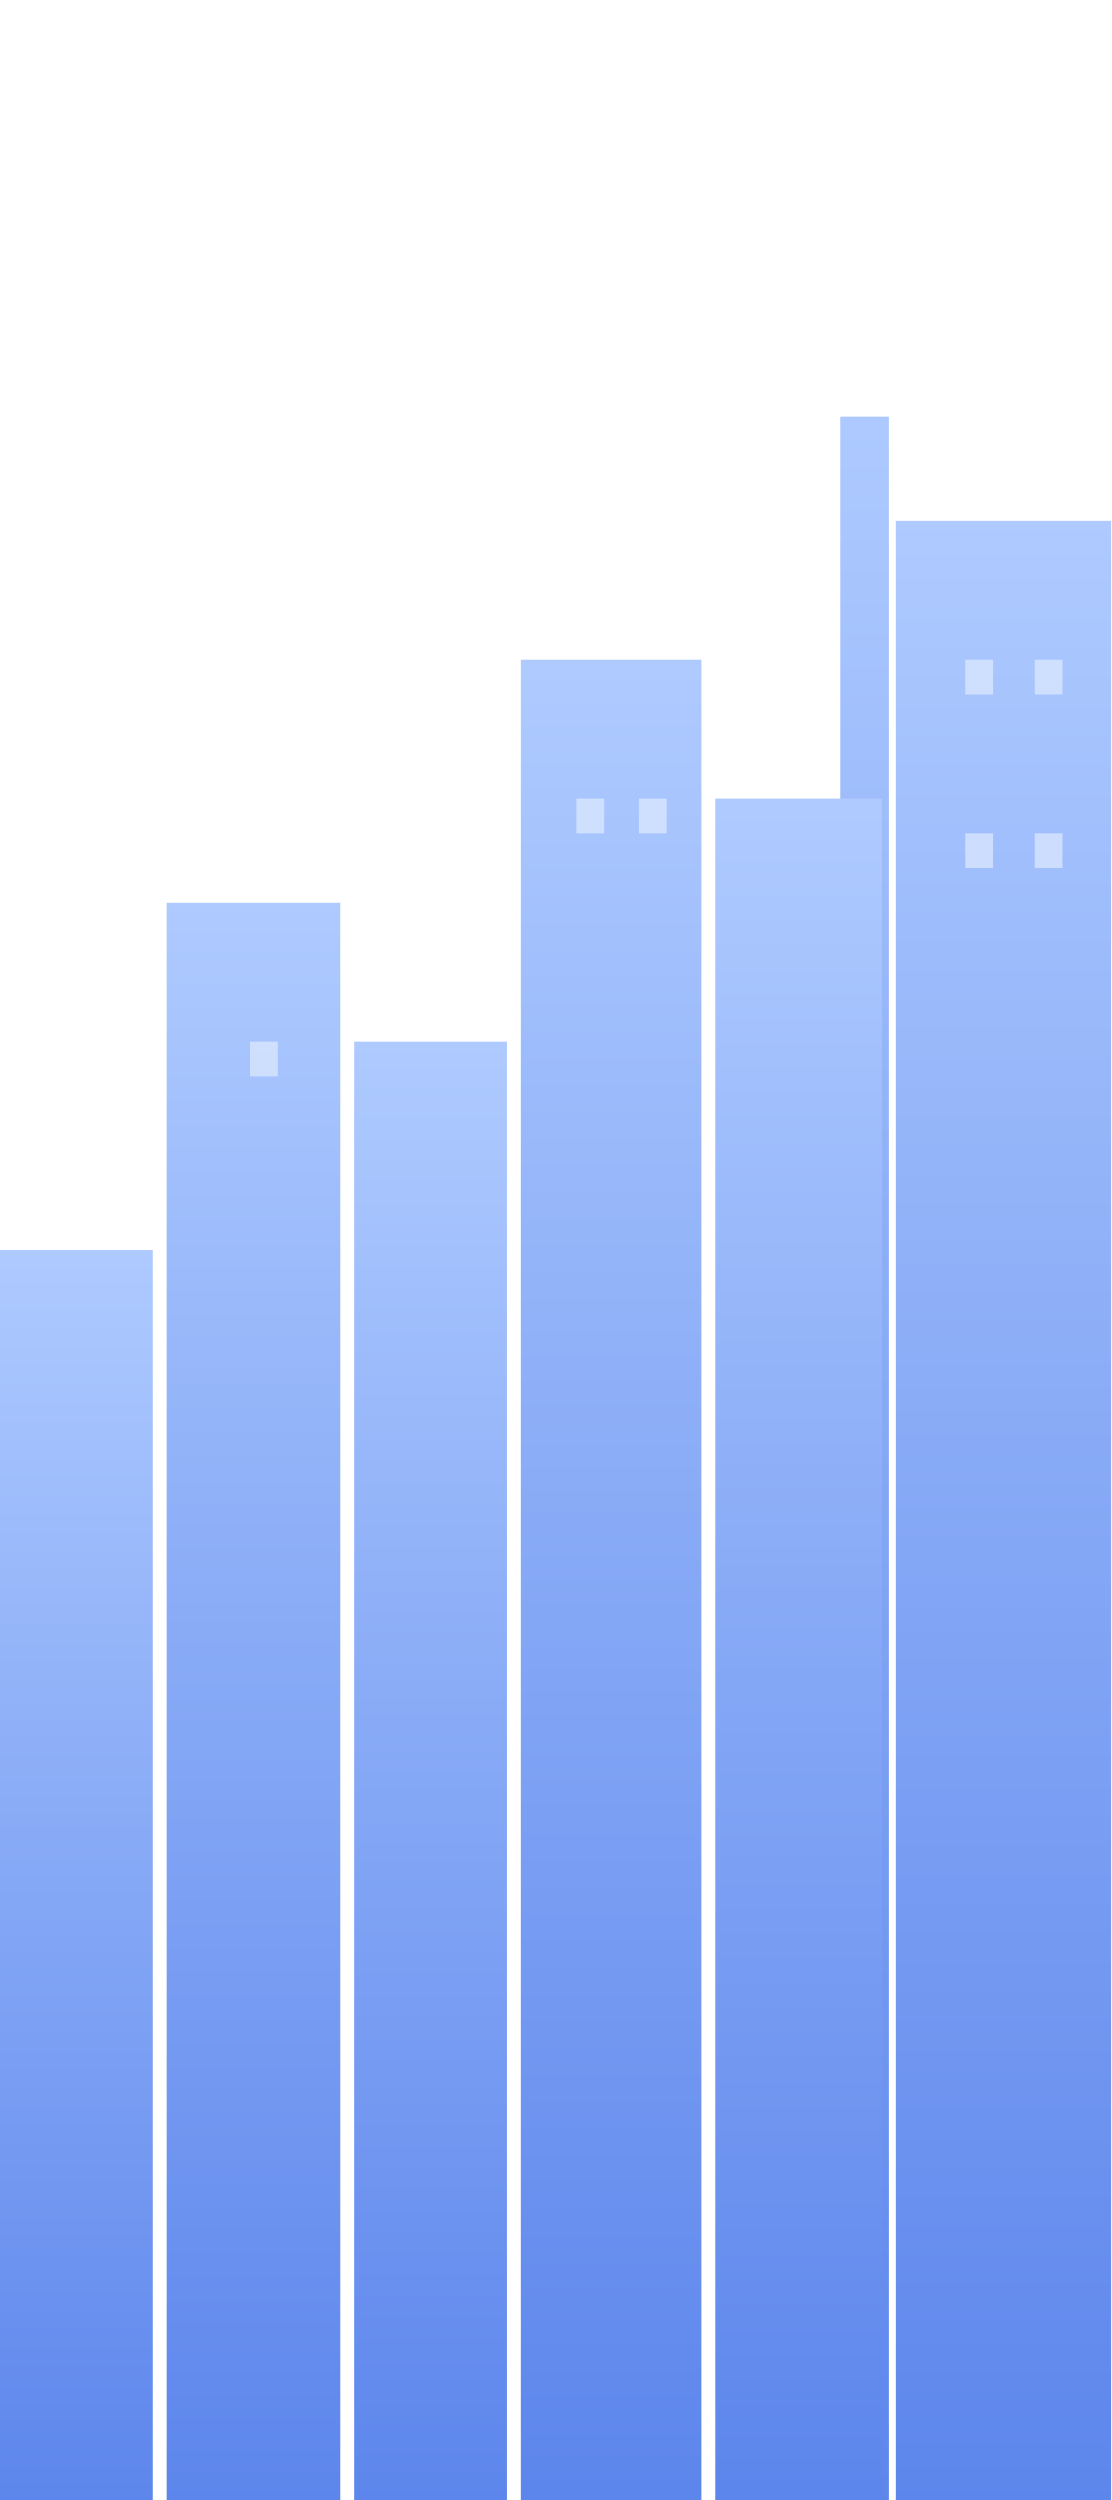
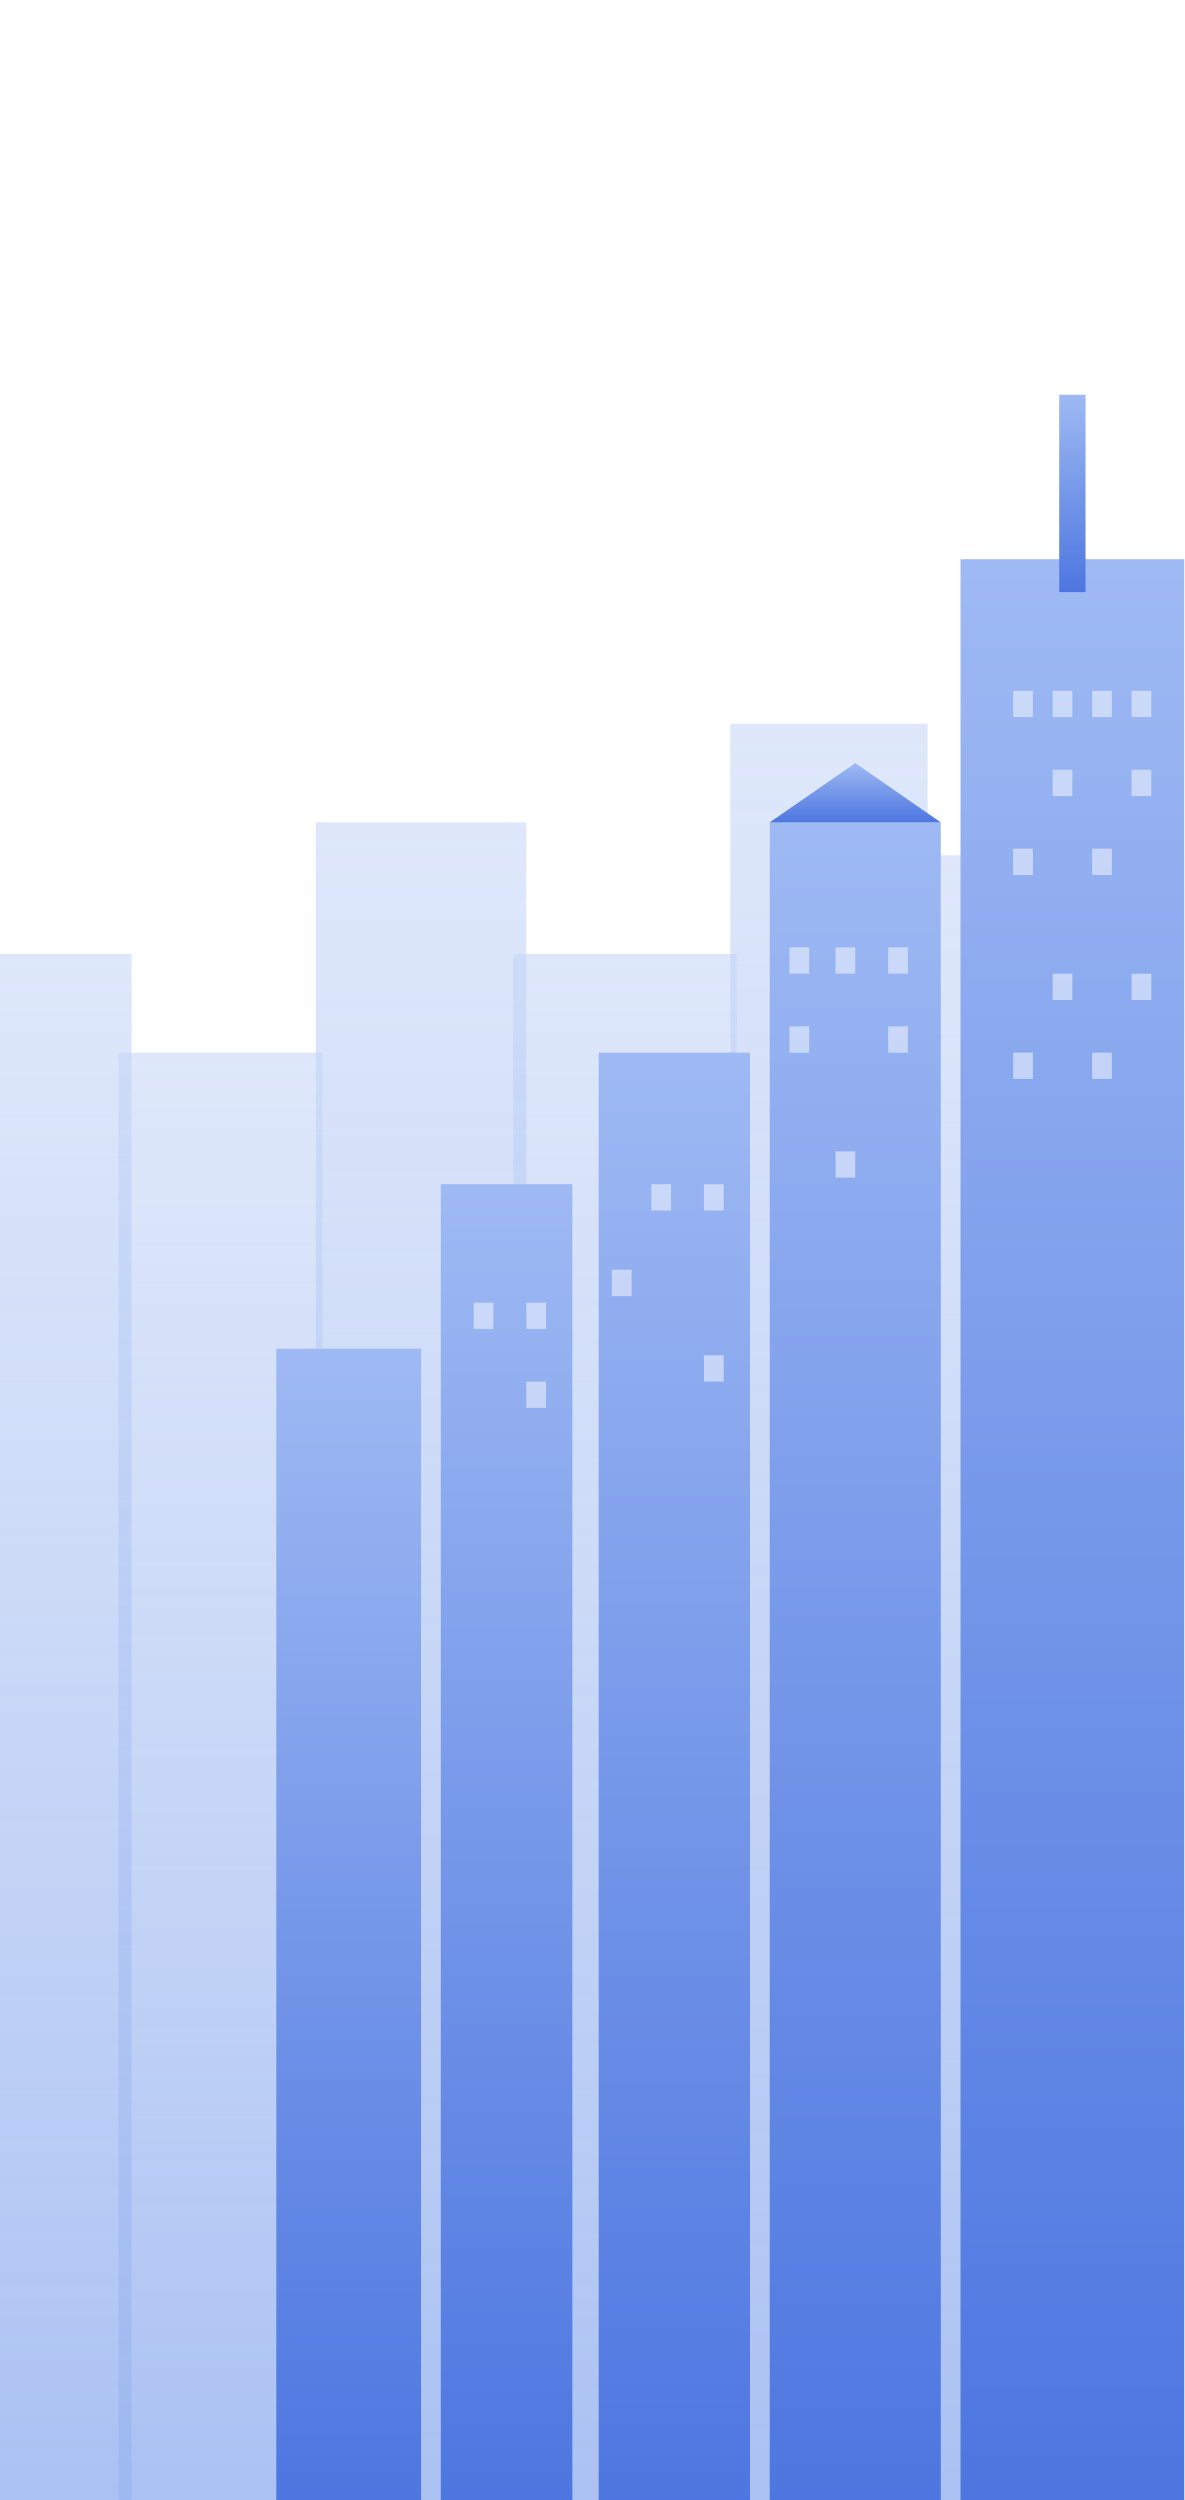
- <svg xmlns="http://www.w3.org/2000/svg" viewBox="0 0 320 720" preserveAspectRatio="xMaxYMax meet" width="320" height="720">
+ <svg xmlns="http://www.w3.org/2000/svg" viewBox="0 0 360 760" preserveAspectRatio="xMaxYMax meet" width="360" height="760">
  <defs>
-     <linearGradient id="cr" x1="0" y1="0" x2="0" y2="1">
-       <stop offset="0" stop-color="#aecaff" />
-       <stop offset="1" stop-color="#5d86ec" />
+     <linearGradient id="crBack" x1="0" y1="0" x2="0" y2="1">
+       <stop offset="0" stop-color="#c4d5f7" stop-opacity="0.55" />
+       <stop offset="1" stop-color="#9bb6f0" stop-opacity="0.85" />
+     </linearGradient>
+     <linearGradient id="crFront" x1="0" y1="0" x2="0" y2="1">
+       <stop offset="0" stop-color="#9eb9f3" />
+       <stop offset="1" stop-color="#4d76e0" />
    </linearGradient>
  </defs>
-   <g fill="url(#cr)">
-     <rect x="258" y="150" width="62" height="570" />
-     <rect x="242" y="120" width="14" height="600" />
-     <rect x="206" y="230" width="48" height="490" />
-     <rect x="150" y="190" width="52" height="530" />
-     <rect x="102" y="300" width="44" height="420" />
-     <rect x="48" y="260" width="50" height="460" />
-     <rect x="0" y="360" width="44" height="360" />
+   <g fill="url(#crBack)">
+     <rect x="280" y="260" width="80" height="500" />
+     <rect x="222" y="220" width="60" height="540" />
+     <rect x="156" y="290" width="68" height="470" />
+     <rect x="96" y="250" width="64" height="510" />
+     <rect x="36" y="320" width="62" height="440" />
+     <rect x="0" y="290" width="40" height="470" />
  </g>
-   <g fill="#eaf2ff" opacity="0.6">
-     <rect x="298" y="190" width="8" height="10" />
-     <rect x="278" y="190" width="8" height="10" />
-     <rect x="298" y="240" width="8" height="10" />
-     <rect x="278" y="240" width="8" height="10" />
-     <rect x="166" y="230" width="8" height="10" />
-     <rect x="184" y="230" width="8" height="10" />
-     <rect x="72" y="300" width="8" height="10" />
+   <g fill="url(#crFront)">
+     <rect x="292" y="170" width="68" height="590" />
+     <rect x="322" y="120" width="8" height="60" />
+     <rect x="234" y="250" width="52" height="510" />
+     <polygon points="234,250 260,232 286,250" />
+     <rect x="182" y="320" width="46" height="440" />
+     <rect x="134" y="360" width="40" height="400" />
+     <rect x="84" y="410" width="44" height="350" />
+   </g>
+   <g fill="#f4f8ff" opacity="0.55">
+     <g>
+       <rect x="344" y="210" width="6" height="8" />
+       <rect x="332" y="210" width="6" height="8" />
+       <rect x="320" y="210" width="6" height="8" />
+       <rect x="308" y="210" width="6" height="8" />
+       <rect x="344" y="234" width="6" height="8" />
+       <rect x="320" y="234" width="6" height="8" />
+       <rect x="332" y="258" width="6" height="8" />
+       <rect x="308" y="258" width="6" height="8" />
+       <rect x="344" y="296" width="6" height="8" />
+       <rect x="320" y="296" width="6" height="8" />
+       <rect x="332" y="320" width="6" height="8" />
+       <rect x="308" y="320" width="6" height="8" />
+     </g>
+     <g>
+       <rect x="270" y="288" width="6" height="8" />
+       <rect x="254" y="288" width="6" height="8" />
+       <rect x="240" y="288" width="6" height="8" />
+       <rect x="270" y="312" width="6" height="8" />
+       <rect x="240" y="312" width="6" height="8" />
+       <rect x="254" y="350" width="6" height="8" />
+     </g>
+     <g>
+       <rect x="214" y="360" width="6" height="8" />
+       <rect x="198" y="360" width="6" height="8" />
+       <rect x="186" y="386" width="6" height="8" />
+       <rect x="214" y="412" width="6" height="8" />
+     </g>
+     <g>
+       <rect x="160" y="396" width="6" height="8" />
+       <rect x="144" y="396" width="6" height="8" />
+       <rect x="160" y="420" width="6" height="8" />
+     </g>
  </g>
</svg>
